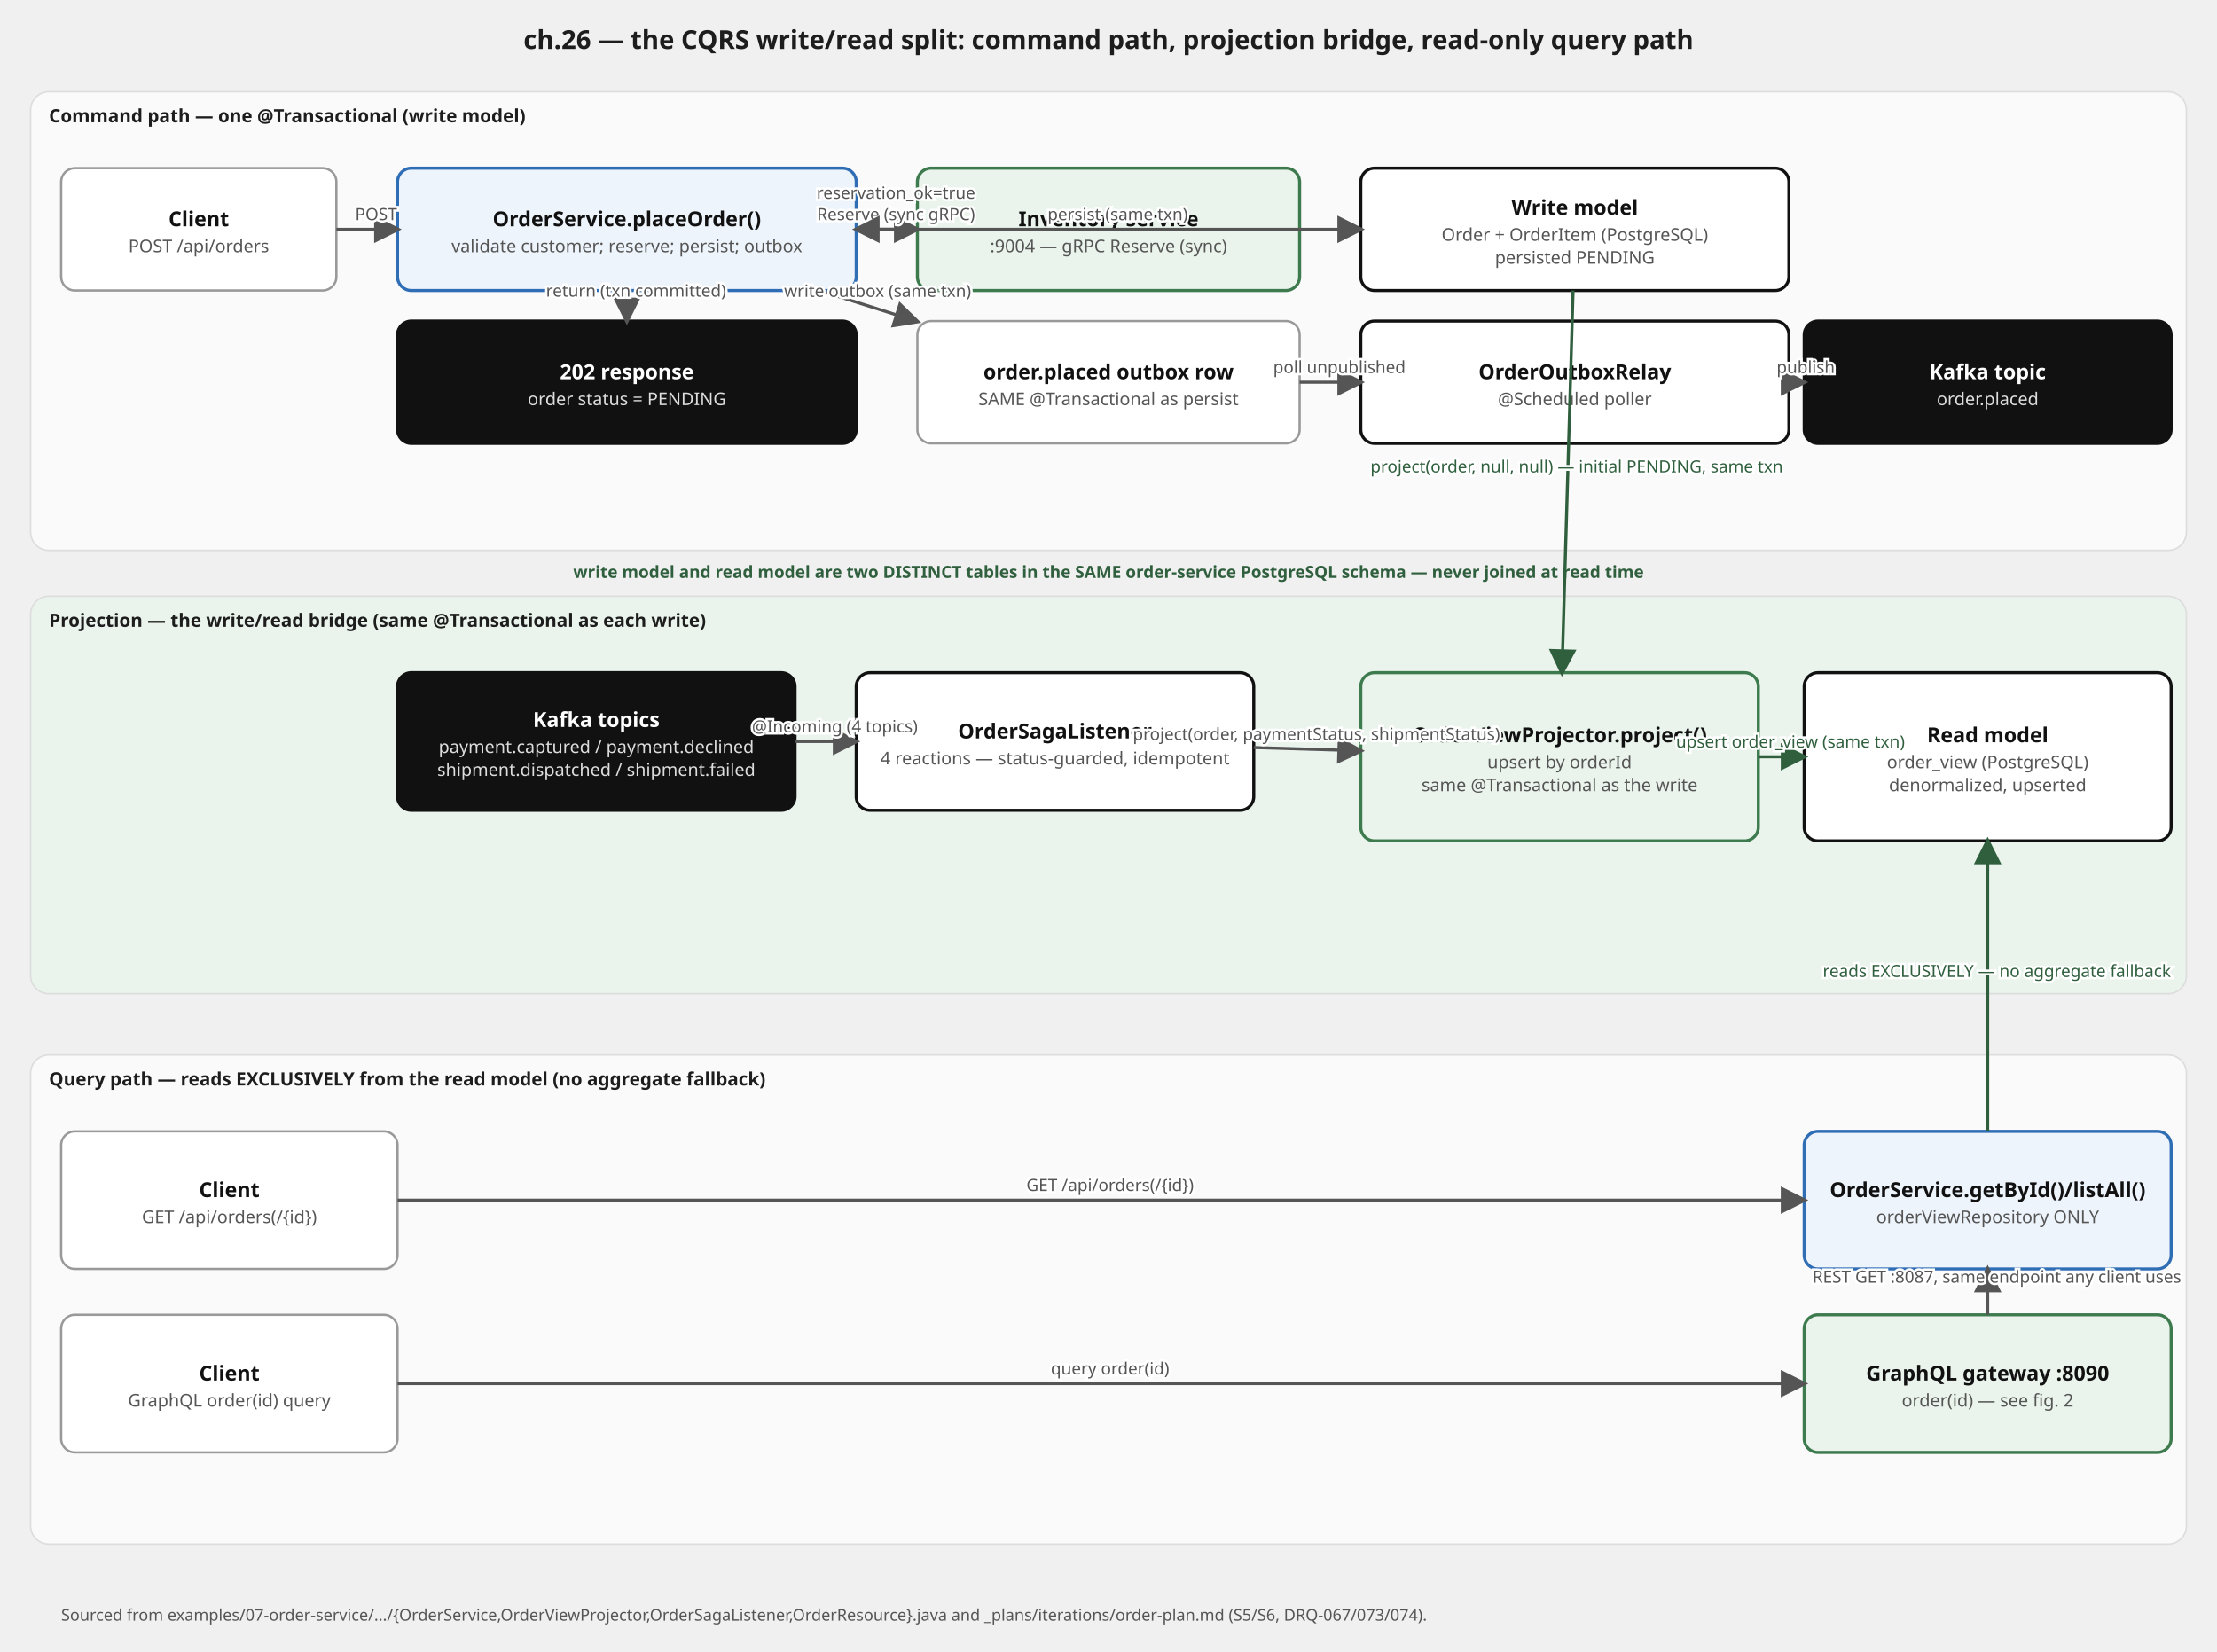
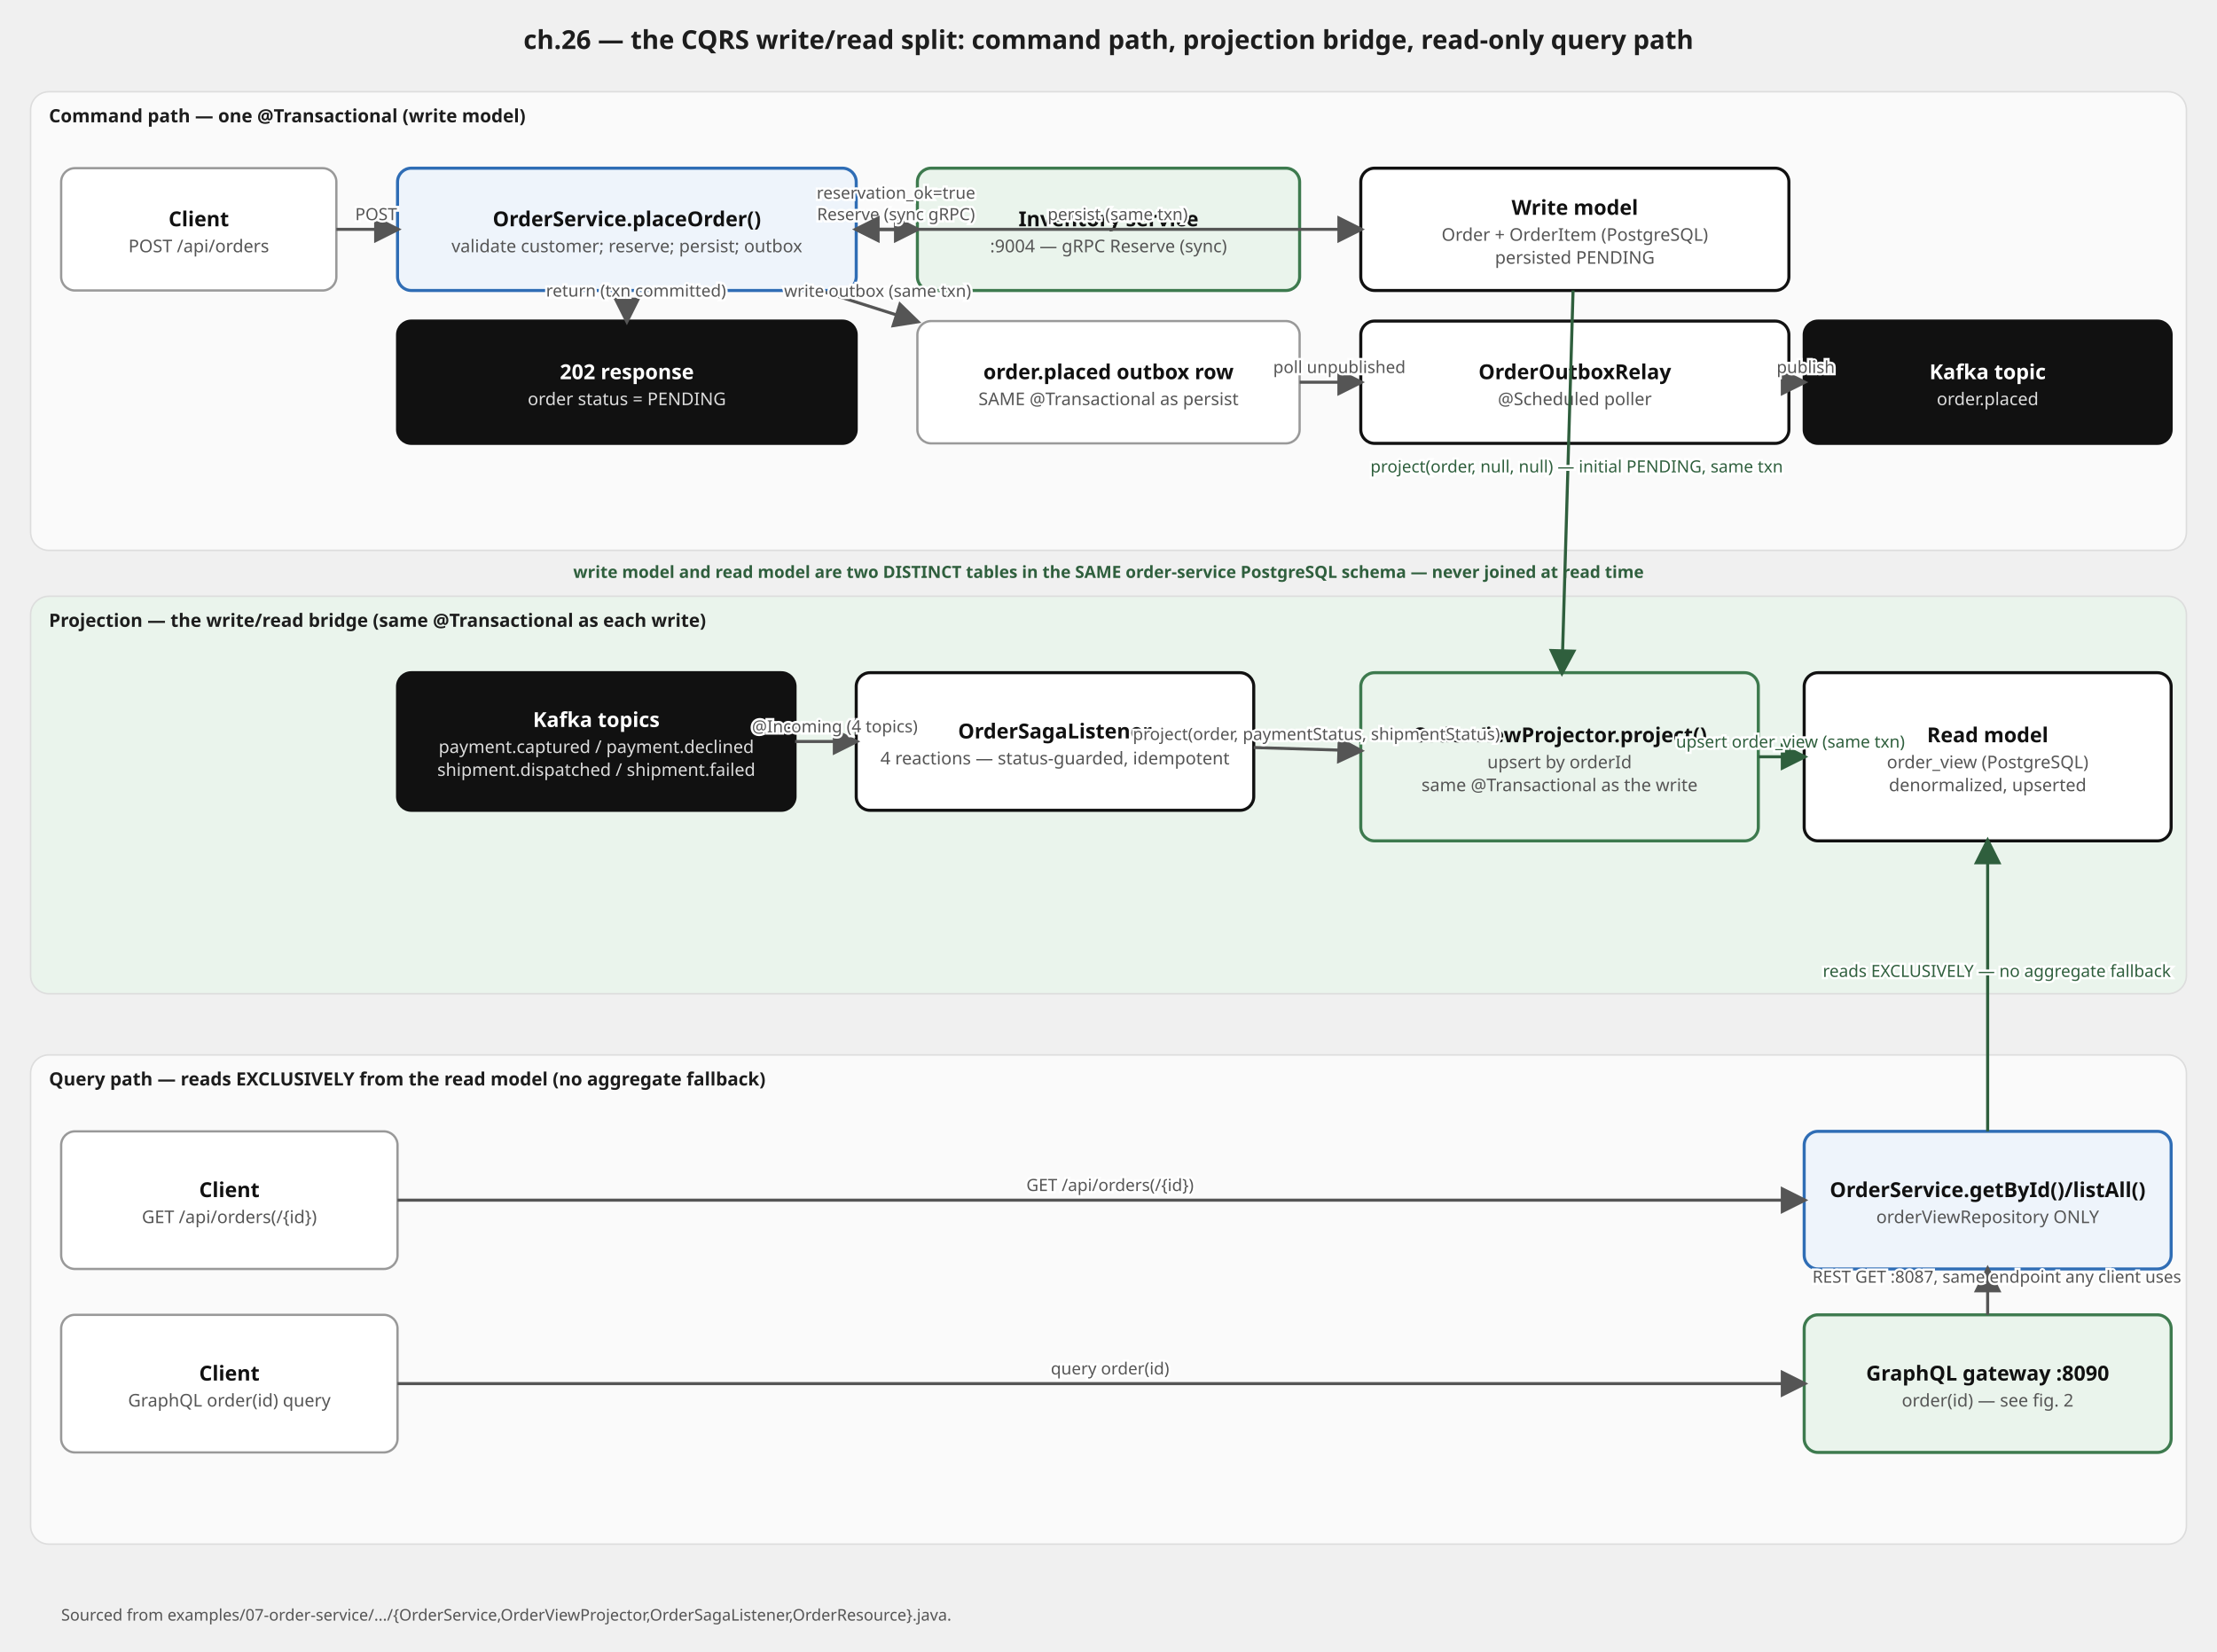
<svg xmlns="http://www.w3.org/2000/svg" viewBox="0 0 1450 1080" font-family="'Red Hat Text', system-ui, sans-serif" role="img">
  <defs>
    <marker id="a" viewBox="0 0 10 10" refX="8.5" refY="5" markerWidth="9" markerHeight="9" orient="auto-start-reverse">
      <path d="M0,0 L10,5 L0,10 z" fill="#555" />
    </marker>
    <marker id="am" viewBox="0 0 10 10" refX="8.5" refY="5" markerWidth="9" markerHeight="9" orient="auto-start-reverse">
      <path d="M0,0 L10,5 L0,10 z" fill="#2f5f3d" />
    </marker>
  </defs>
  <rect x="20" y="60" width="1410" height="300" rx="12" fill="#fafafa" stroke="#ddd" />
  <text x="32" y="80" font-size="12" font-weight="700" fill="#1d1d1d">Command path — one @Transactional (write model)</text>
  <rect x="20" y="390" width="1410" height="260" rx="12" fill="#eaf4ec" stroke="#ddd" />
  <text x="32" y="410" font-size="12" font-weight="700" fill="#1d1d1d">Projection — the write/read bridge (same @Transactional as each write)</text>
  <rect x="20" y="690" width="1410" height="320" rx="12" fill="#fafafa" stroke="#ddd" />
  <text x="32" y="710" font-size="12" font-weight="700" fill="#1d1d1d">Query path — reads EXCLUSIVELY from the read model (no aggregate fallback)</text>
  <rect x="40" y="110" width="180" height="80" rx="9" fill="#ffffff" stroke="#999999" stroke-width="1.5" />
  <text x="130.0" y="148.0" font-size="13.5" font-weight="700" fill="#111111" text-anchor="middle">Client</text>
  <text x="130.0" y="165.0" font-size="11.5" fill="#555555" text-anchor="middle">POST /api/orders</text>
  <rect x="260" y="110" width="300" height="80" rx="9" fill="#eef4fb" stroke="#2f6db5" stroke-width="2" />
  <text x="410.0" y="148.0" font-size="13.5" font-weight="700" fill="#111111" text-anchor="middle">OrderService.placeOrder()</text>
  <text x="410.0" y="165.0" font-size="11.5" fill="#555555" text-anchor="middle">validate customer; reserve; persist; outbox</text>
  <rect x="600" y="110" width="250" height="80" rx="9" fill="#eaf4ec" stroke="#3d7a4e" stroke-width="2" />
  <text x="725.0" y="148.0" font-size="13.5" font-weight="700" fill="#111111" text-anchor="middle">Inventory service</text>
  <text x="725.0" y="165.0" font-size="11.5" fill="#555555" text-anchor="middle">:9004 — gRPC Reserve (sync)</text>
  <rect x="890" y="110" width="280" height="80" rx="9" fill="#ffffff" stroke="#111111" stroke-width="2" />
  <text x="1030.0" y="140.5" font-size="13.5" font-weight="700" fill="#111111" text-anchor="middle">Write model</text>
  <text x="1030.0" y="157.5" font-size="11.5" fill="#555555" text-anchor="middle">Order + OrderItem (PostgreSQL)</text>
  <text x="1030.0" y="172.5" font-size="11.5" fill="#555555" text-anchor="middle">persisted PENDING</text>
  <rect x="260" y="210" width="300" height="80" rx="9" fill="#111111" stroke="#111111" stroke-width="2" />
  <text x="410.0" y="248.0" font-size="13.5" font-weight="700" fill="#ffffff" text-anchor="middle">202 response</text>
  <text x="410.0" y="265.0" font-size="11.5" fill="#dddddd" text-anchor="middle">order status = PENDING</text>
  <rect x="600" y="210" width="250" height="80" rx="9" fill="#ffffff" stroke="#999999" stroke-width="1.5" />
  <text x="725.0" y="248.0" font-size="13.5" font-weight="700" fill="#111111" text-anchor="middle">order.placed outbox row</text>
  <text x="725.0" y="265.0" font-size="11.5" fill="#555555" text-anchor="middle">SAME @Transactional as persist</text>
  <rect x="890" y="210" width="280" height="80" rx="9" fill="#ffffff" stroke="#111111" stroke-width="2" />
  <text x="1030.0" y="248.0" font-size="13.5" font-weight="700" fill="#111111" text-anchor="middle">OrderOutboxRelay</text>
  <text x="1030.0" y="265.0" font-size="11.5" fill="#555555" text-anchor="middle">@Scheduled poller</text>
  <rect x="1180" y="210" width="240" height="80" rx="9" fill="#111111" stroke="#111111" stroke-width="2" />
  <text x="1300.0" y="248.0" font-size="13.5" font-weight="700" fill="#ffffff" text-anchor="middle">Kafka topic</text>
  <text x="1300.0" y="265.0" font-size="11.5" fill="#dddddd" text-anchor="middle">order.placed</text>
  <rect x="260" y="440" width="260" height="90" rx="9" fill="#111111" stroke="#111111" stroke-width="2" />
  <text x="390.0" y="475.5" font-size="13.5" font-weight="700" fill="#ffffff" text-anchor="middle">Kafka topics</text>
  <text x="390.0" y="492.5" font-size="11.5" fill="#dddddd" text-anchor="middle">payment.captured / payment.declined</text>
  <text x="390.0" y="507.5" font-size="11.5" fill="#dddddd" text-anchor="middle">shipment.dispatched / shipment.failed</text>
  <rect x="560" y="440" width="260" height="90" rx="9" fill="#ffffff" stroke="#111111" stroke-width="2" />
  <text x="690.0" y="483.0" font-size="13.5" font-weight="700" fill="#111111" text-anchor="middle">OrderSagaListener</text>
  <text x="690.0" y="500.0" font-size="11.5" fill="#555555" text-anchor="middle">4 reactions — status-guarded, idempotent</text>
  <rect x="890" y="440" width="260" height="110" rx="9" fill="#eaf4ec" stroke="#3d7a4e" stroke-width="2" />
  <text x="1020.0" y="485.5" font-size="13.5" font-weight="700" fill="#111111" text-anchor="middle">OrderViewProjector.project()</text>
  <text x="1020.0" y="502.5" font-size="11.5" fill="#555555" text-anchor="middle">upsert by orderId</text>
  <text x="1020.0" y="517.5" font-size="11.5" fill="#555555" text-anchor="middle">same @Transactional as the write</text>
  <rect x="1180" y="440" width="240" height="110" rx="9" fill="#ffffff" stroke="#111111" stroke-width="2" />
  <text x="1300.0" y="485.5" font-size="13.5" font-weight="700" fill="#111111" text-anchor="middle">Read model</text>
  <text x="1300.0" y="502.5" font-size="11.5" fill="#555555" text-anchor="middle">order_view (PostgreSQL)</text>
  <text x="1300.0" y="517.5" font-size="11.5" fill="#555555" text-anchor="middle">denormalized, upserted</text>
  <rect x="40" y="740" width="220" height="90" rx="9" fill="#ffffff" stroke="#999999" stroke-width="1.5" />
  <text x="150.0" y="783.0" font-size="13.5" font-weight="700" fill="#111111" text-anchor="middle">Client</text>
  <text x="150.0" y="800.0" font-size="11.5" fill="#555555" text-anchor="middle">GET /api/orders(/{id})</text>
  <rect x="1180" y="740" width="240" height="90" rx="9" fill="#eef4fb" stroke="#2f6db5" stroke-width="2" />
  <text x="1300.0" y="783.0" font-size="13.5" font-weight="700" fill="#111111" text-anchor="middle">OrderService.getById()/listAll()</text>
  <text x="1300.0" y="800.0" font-size="11.5" fill="#555555" text-anchor="middle">orderViewRepository ONLY</text>
  <rect x="40" y="860" width="220" height="90" rx="9" fill="#ffffff" stroke="#999999" stroke-width="1.5" />
  <text x="150.0" y="903.0" font-size="13.5" font-weight="700" fill="#111111" text-anchor="middle">Client</text>
  <text x="150.0" y="920.0" font-size="11.5" fill="#555555" text-anchor="middle">GraphQL order(id) query</text>
  <rect x="1180" y="860" width="240" height="90" rx="9" fill="#eaf4ec" stroke="#3d7a4e" stroke-width="2" />
  <text x="1300.0" y="903.0" font-size="13.5" font-weight="700" fill="#111111" text-anchor="middle">GraphQL gateway :8090</text>
  <text x="1300.0" y="920.0" font-size="11.5" fill="#555555" text-anchor="middle">order(id) — see fig. 2</text>
  <path d="M220.0,150.0 L260.0,150.0" fill="none" stroke="#555" stroke-width="2" marker-end="url(#a)" />
  <text x="246.0" y="144.0" font-size="11" fill="#ffffff" stroke="#ffffff" stroke-width="3" paint-order="stroke" text-anchor="middle">POST</text>
  <text x="246.0" y="144.0" font-size="11" fill="#555" text-anchor="middle">POST</text>
  <path d="M560.0,150.0 L600.0,150.0" fill="none" stroke="#555" stroke-width="2" marker-end="url(#a)" />
  <text x="586.0" y="144.0" font-size="11" fill="#ffffff" stroke="#ffffff" stroke-width="3" paint-order="stroke" text-anchor="middle">Reserve (sync gRPC)</text>
  <text x="586.0" y="144.0" font-size="11" fill="#555" text-anchor="middle">Reserve (sync gRPC)</text>
  <path d="M600.0,150.0 L560.0,150.0" fill="none" stroke="#555" stroke-width="2" marker-end="url(#a)" />
  <text x="586.0" y="130.0" font-size="11" fill="#ffffff" stroke="#ffffff" stroke-width="3" paint-order="stroke" text-anchor="middle">reservation_ok=true</text>
  <text x="586.0" y="130.0" font-size="11" fill="#555" text-anchor="middle">reservation_ok=true</text>
  <path d="M560.0,150.0 L890.0,150.0" fill="none" stroke="#555" stroke-width="2" marker-end="url(#a)" />
  <text x="731.0" y="144.0" font-size="11" fill="#ffffff" stroke="#ffffff" stroke-width="3" paint-order="stroke" text-anchor="middle">persist (same txn)</text>
  <text x="731.0" y="144.0" font-size="11" fill="#555" text-anchor="middle">persist (same txn)</text>
  <path d="M410.0,190.0 L410.0,210.0" fill="none" stroke="#555" stroke-width="2" marker-end="url(#a)" />
  <text x="416.0" y="194.0" font-size="11" fill="#ffffff" stroke="#ffffff" stroke-width="3" paint-order="stroke" text-anchor="middle">return (txn committed)</text>
  <text x="416.0" y="194.0" font-size="11" fill="#555" text-anchor="middle">return (txn committed)</text>
  <path d="M536.0,190.0 L600.0,210.317" fill="none" stroke="#555" stroke-width="2" marker-end="url(#a)" />
  <text x="574.0" y="194.159" font-size="11" fill="#ffffff" stroke="#ffffff" stroke-width="3" paint-order="stroke" text-anchor="middle">write outbox (same txn)</text>
  <text x="574.0" y="194.159" font-size="11" fill="#555" text-anchor="middle">write outbox (same txn)</text>
  <path d="M850.0,250.0 L890.0,250.0" fill="none" stroke="#555" stroke-width="2" marker-end="url(#a)" />
  <text x="876.0" y="244.0" font-size="11" fill="#ffffff" stroke="#ffffff" stroke-width="3" paint-order="stroke" text-anchor="middle">poll unpublished</text>
  <text x="876.0" y="244.0" font-size="11" fill="#555" text-anchor="middle">poll unpublished</text>
  <path d="M1170.0,250.0 L1180.0,250.0" fill="none" stroke="#555" stroke-width="2" marker-end="url(#a)" />
  <text x="1181.0" y="244.0" font-size="11" fill="#ffffff" stroke="#ffffff" stroke-width="3" paint-order="stroke" text-anchor="middle">publish</text>
  <text x="1181.0" y="244.0" font-size="11" fill="#555" text-anchor="middle">publish</text>
  <path d="M520.0,485.0 L560.0,485.0" fill="none" stroke="#555" stroke-width="2" marker-end="url(#a)" />
  <text x="546.0" y="479.0" font-size="11" fill="#ffffff" stroke="#ffffff" stroke-width="3" paint-order="stroke" text-anchor="middle">@Incoming (4 topics)</text>
  <text x="546.0" y="479.0" font-size="11" fill="#555" text-anchor="middle">@Incoming (4 topics)</text>
  <path d="M820.0,488.939 L890.0,491.061" fill="none" stroke="#555" stroke-width="2" marker-end="url(#a)" />
  <text x="861.0" y="484.0" font-size="11" fill="#ffffff" stroke="#ffffff" stroke-width="3" paint-order="stroke" text-anchor="middle">project(order, paymentStatus, shipmentStatus)</text>
  <text x="861.0" y="484.0" font-size="11" fill="#555" text-anchor="middle">project(order, paymentStatus, shipmentStatus)</text>
  <path d="M1028.841,190.0 L1021.594,440.0" fill="none" stroke="#2f5f3d" stroke-width="2" marker-end="url(#am)" />
  <text x="1031.217" y="309.0" font-size="11" fill="#ffffff" stroke="#ffffff" stroke-width="3" paint-order="stroke" text-anchor="middle">project(order, null, null) — initial PENDING, same txn</text>
  <text x="1031.217" y="309.0" font-size="11" fill="#2f5f3d" text-anchor="middle">project(order, null, null) — initial PENDING, same txn</text>
  <path d="M1150.0,495.0 L1180.0,495.0" fill="none" stroke="#2f5f3d" stroke-width="2" marker-end="url(#am)" />
  <text x="1171.0" y="489.0" font-size="11" fill="#ffffff" stroke="#ffffff" stroke-width="3" paint-order="stroke" text-anchor="middle">upsert order_view (same txn)</text>
  <text x="1171.0" y="489.0" font-size="11" fill="#2f5f3d" text-anchor="middle">upsert order_view (same txn)</text>
  <path d="M260.0,785.0 L1180.0,785.0" fill="none" stroke="#555" stroke-width="2" marker-end="url(#a)" />
  <text x="726.0" y="779.0" font-size="11" fill="#ffffff" stroke="#ffffff" stroke-width="3" paint-order="stroke" text-anchor="middle">GET /api/orders(/{id})</text>
  <text x="726.0" y="779.0" font-size="11" fill="#555" text-anchor="middle">GET /api/orders(/{id})</text>
  <path d="M260.0,905.0 L1180.0,905.0" fill="none" stroke="#555" stroke-width="2" marker-end="url(#a)" />
  <text x="726.0" y="899.0" font-size="11" fill="#ffffff" stroke="#ffffff" stroke-width="3" paint-order="stroke" text-anchor="middle">query order(id)</text>
  <text x="726.0" y="899.0" font-size="11" fill="#555" text-anchor="middle">query order(id)</text>
  <path d="M1300.0,860.0 L1300.0,830.0" fill="none" stroke="#555" stroke-width="2" marker-end="url(#a)" />
  <text x="1306.0" y="839.0" font-size="11" fill="#ffffff" stroke="#ffffff" stroke-width="3" paint-order="stroke" text-anchor="middle">REST GET :8087, same endpoint any client uses</text>
  <text x="1306.0" y="839.0" font-size="11" fill="#555" text-anchor="middle">REST GET :8087, same endpoint any client uses</text>
  <path d="M1300.0,740.0 L1300.0,550.0" fill="none" stroke="#2f5f3d" stroke-width="2" marker-end="url(#am)" />
  <text x="1306.0" y="639.0" font-size="11" fill="#ffffff" stroke="#ffffff" stroke-width="3" paint-order="stroke" text-anchor="middle">reads EXCLUSIVELY — no aggregate fallback</text>
  <text x="1306.0" y="639.0" font-size="11" fill="#2f5f3d" text-anchor="middle">reads EXCLUSIVELY — no aggregate fallback</text>
  <text x="725.0" y="32" font-size="17" fill="#1d1d1d" text-anchor="middle" font-weight="700">ch.26 — the CQRS write/read split: command path, projection bridge, read-only query path</text>
  <text x="725.0" y="378" font-size="11" fill="#2f5f3d" text-anchor="middle" font-weight="700">write model and read model are two DISTINCT tables in the SAME order-service PostgreSQL schema — never joined at read time</text>
-   <text x="40" y="1060" font-size="10.5" fill="#555555" text-anchor="start">Sourced from examples/07-order-service/.../{OrderService,OrderViewProjector,OrderSagaListener,OrderResource}.java and _plans/iterations/order-plan.md (S5/S6, DRQ-067/073/074).</text>
+   <text x="40" y="1060" font-size="10.5" fill="#555555" text-anchor="start">Sourced from examples/07-order-service/.../{OrderService,OrderViewProjector,OrderSagaListener,OrderResource}.java.</text>
</svg>
